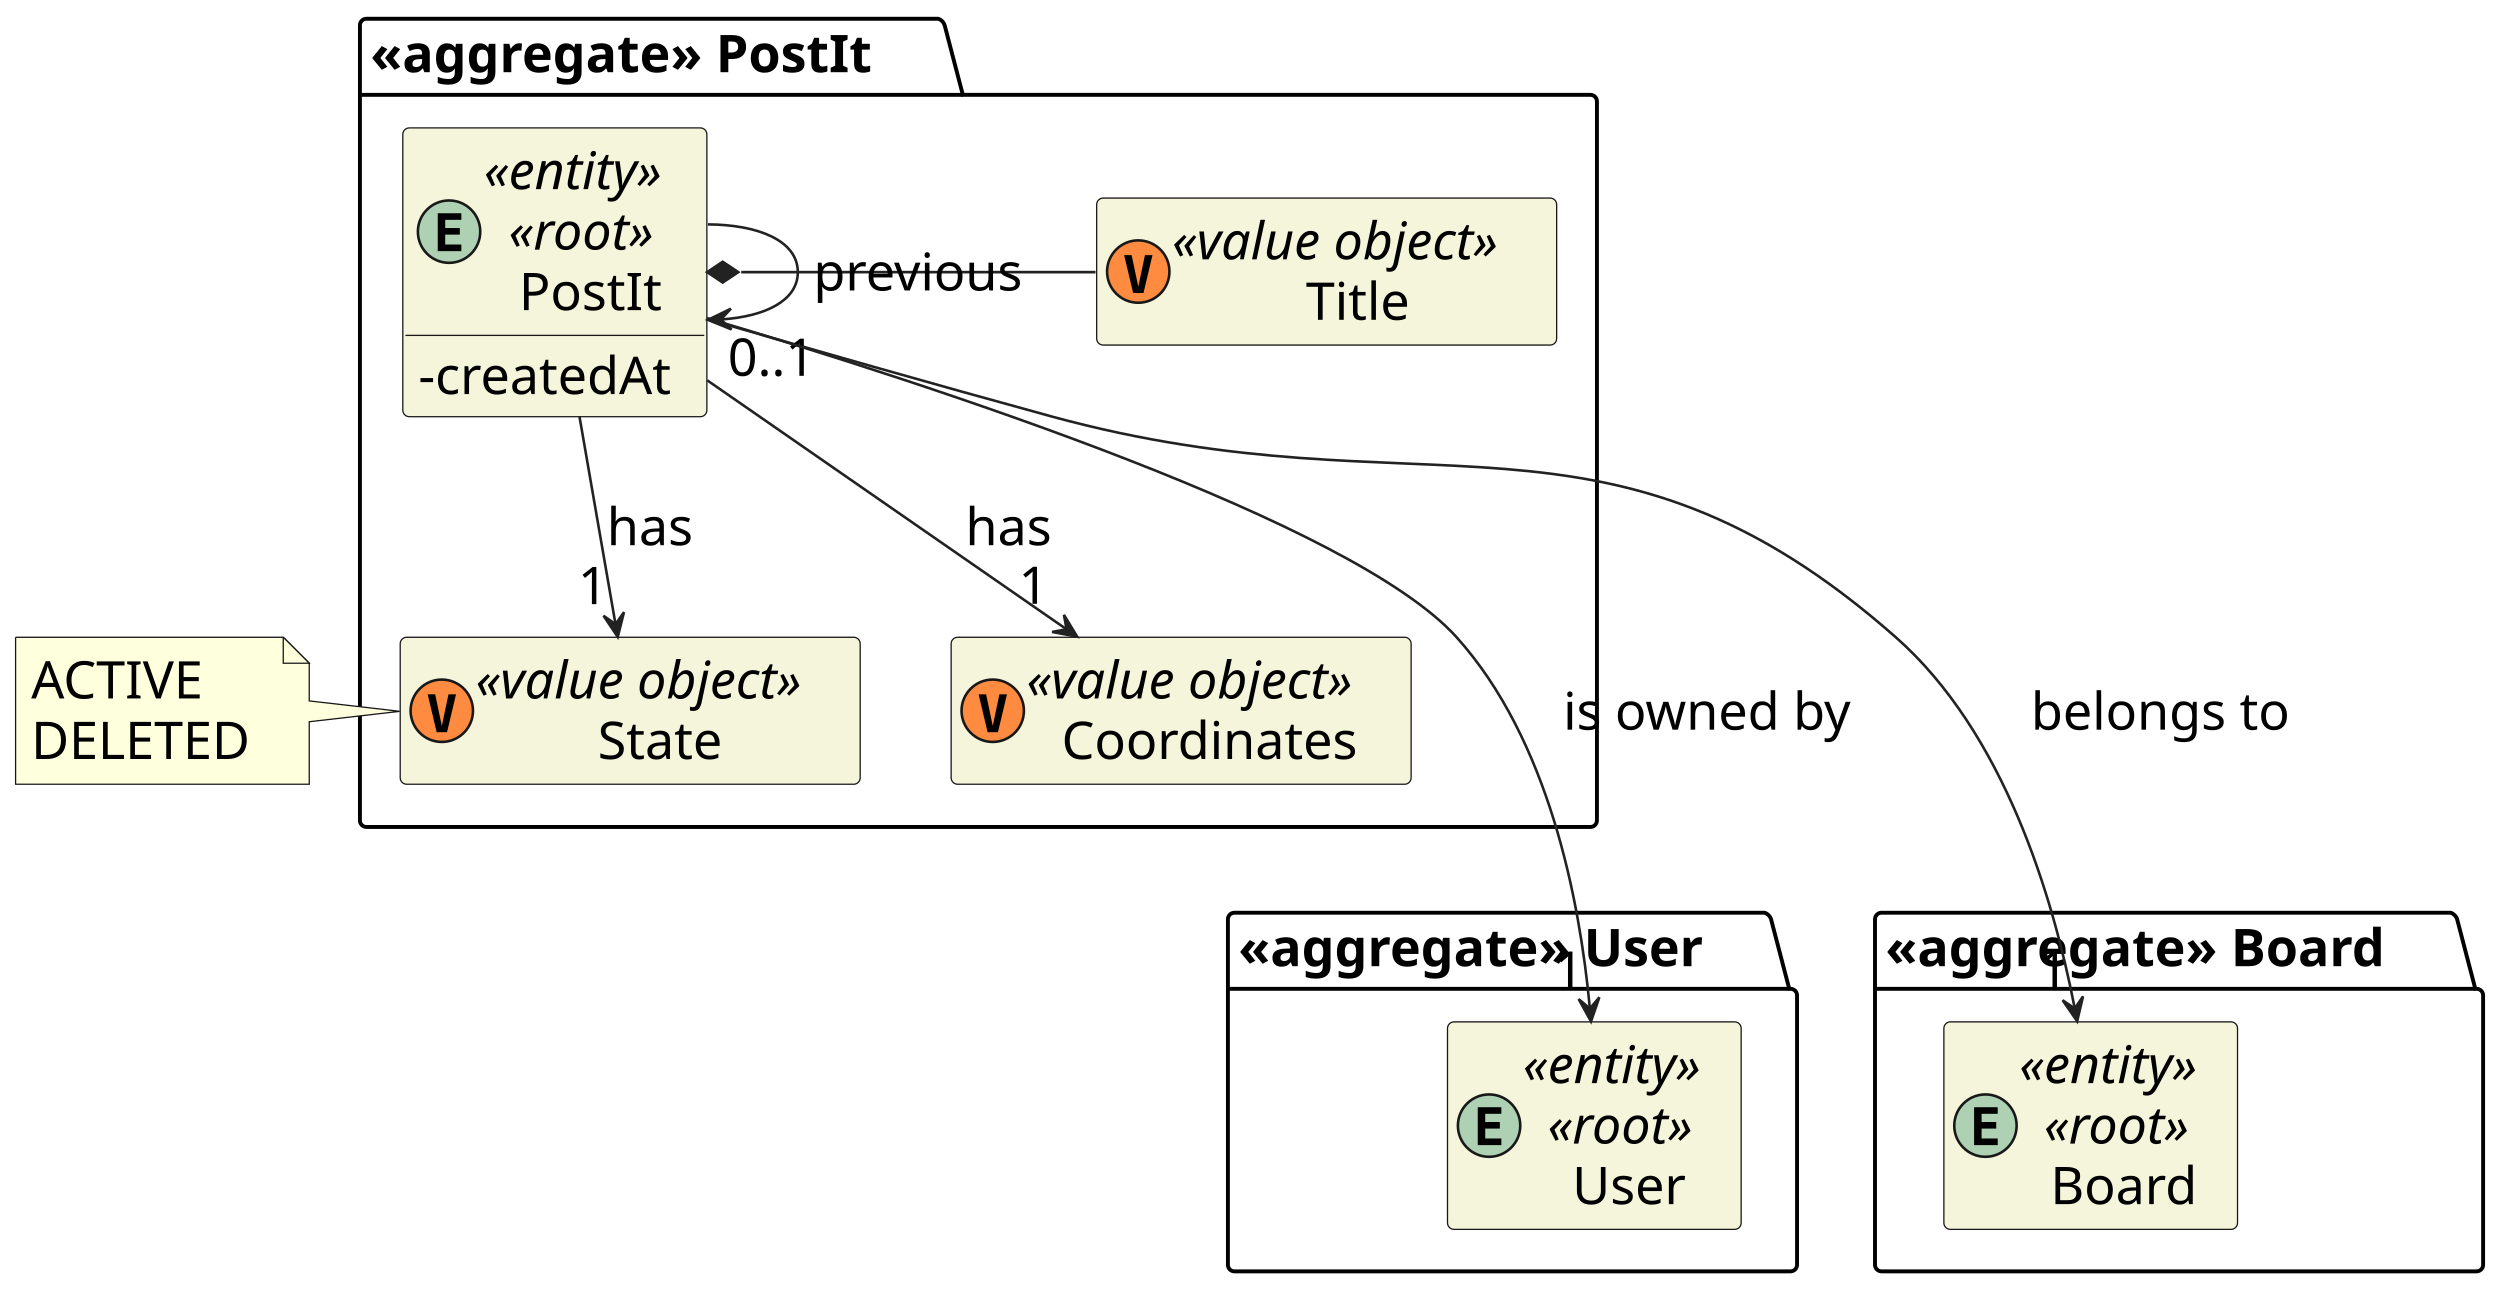
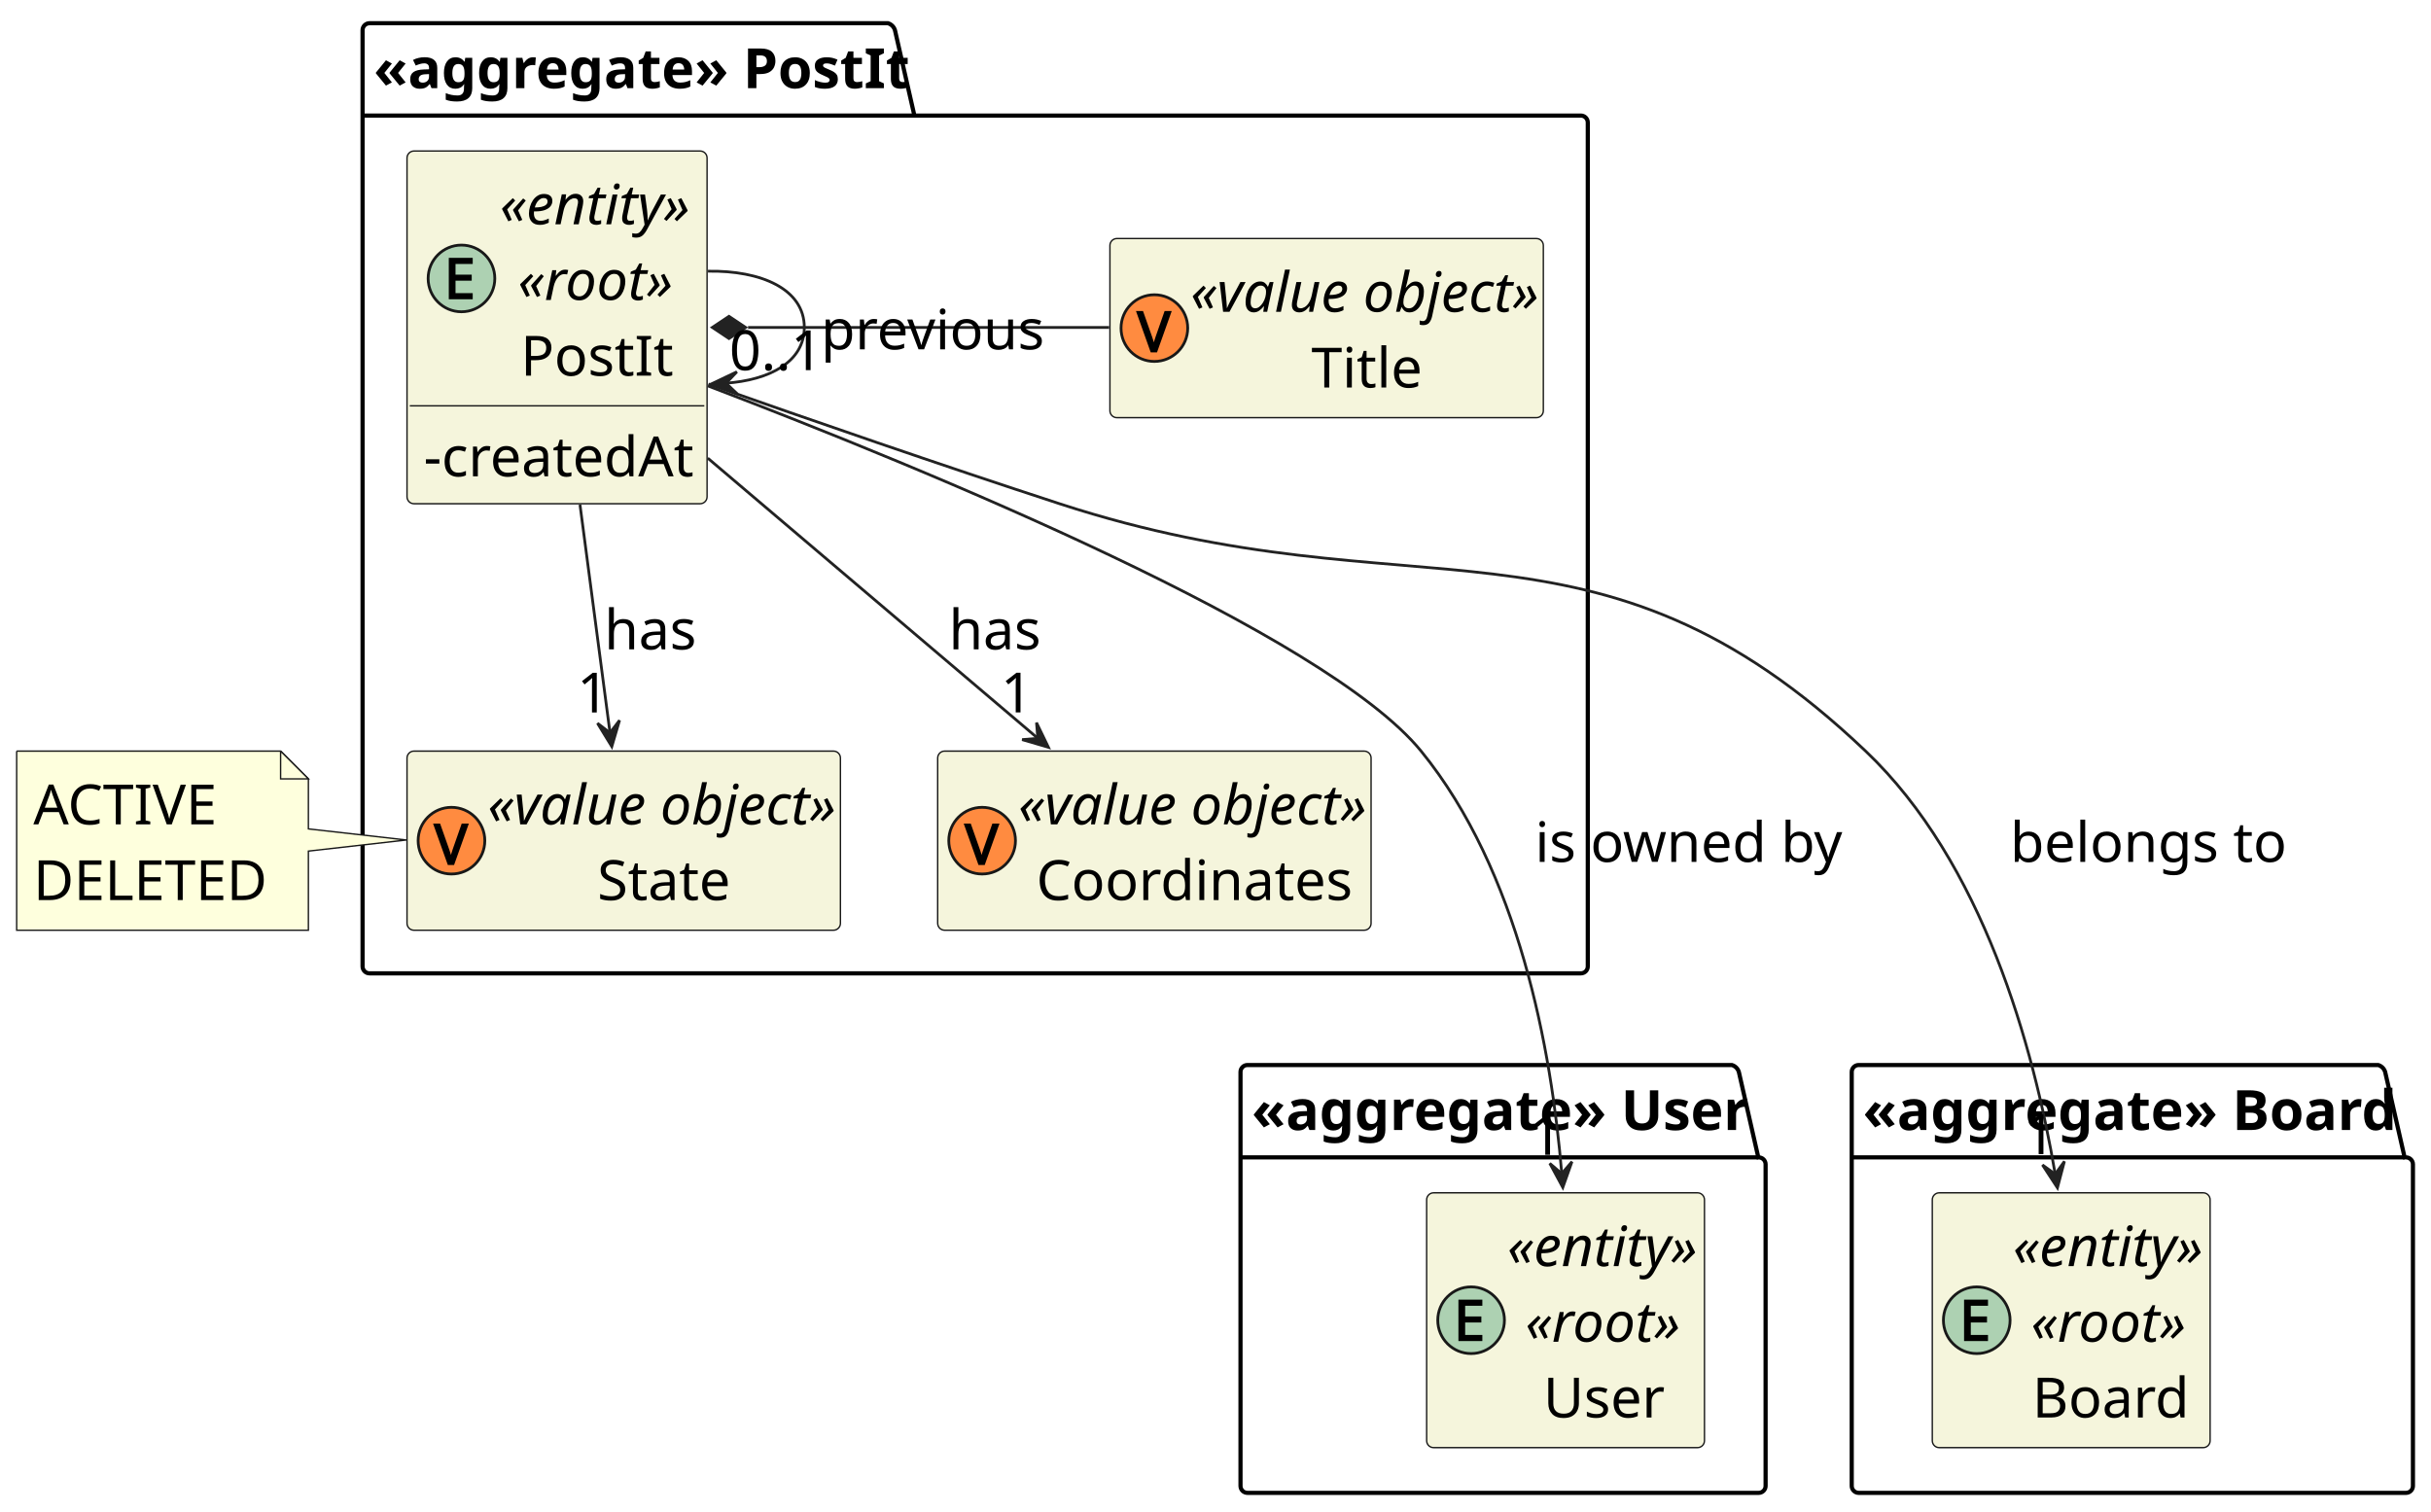
- <svg xmlns="http://www.w3.org/2000/svg" contentStyleType="text/css" height="496px" preserveAspectRatio="none" style="width:962px;height:496px;background:#FFFFFF;" version="1.1" viewBox="0 0 962 496" width="962px" zoomAndPan="magnify">
+ <svg xmlns="http://www.w3.org/2000/svg" contentStyleType="text/css" height="544px" preserveAspectRatio="none" style="width:875px;height:544px;background:#FFFFFF;" version="1.1" viewBox="0 0 875 544" width="875px" zoomAndPan="magnify">
  <defs />
  <g>
    <g id="cluster_&lt;&lt;aggregate&gt;&gt; PostIt">
-       <path d="M141,7.217 L361,7.217 A3.75,3.75 0 0 1 363.5,9.717 L370.5,36.498 L612,36.498 A2.5,2.5 0 0 1 614.5,38.998 L614.5,315.717 A2.5,2.5 0 0 1 612,318.217 L141,318.217 A2.5,2.5 0 0 1 138.5,315.717 L138.5,9.717 A2.5,2.5 0 0 1 141,7.217 " fill="none" style="stroke:#000000;stroke-width:1.5;" />
-       <line style="stroke:#000000;stroke-width:1.5;" x1="138.5" x2="370.5" y1="36.498" y2="36.498" />
-       <text fill="#000000" font-family="sans-serif" font-size="20" font-weight="bold" lengthAdjust="spacing" textLength="219" x="142.5" y="27.781">«aggregate» PostIt</text>
+       <path d="M133,8.36 L319.625,8.36 A3.75,3.75 0 0 1 322.125,10.86 L329.125,41.6 L569,41.6 A2.5,2.5 0 0 1 571.5,44.1 L571.5,347.86 A2.5,2.5 0 0 1 569,350.36 L133,350.36 A2.5,2.5 0 0 1 130.5,347.86 L130.5,10.86 A2.5,2.5 0 0 1 133,8.36 " fill="none" style="stroke:#000000;stroke-width:1.5;" />
+       <line style="stroke:#000000;stroke-width:1.5;" x1="130.5" x2="329.125" y1="41.6" y2="41.6" />
+       <text fill="#000000" font-family="sans-serif" font-size="20" font-weight="bold" lengthAdjust="spacing" textLength="185.625" x="134.5" y="31.74">«aggregate» PostIt</text>
    </g>
    <g id="cluster_&lt;&lt;aggregate&gt;&gt; User">
-       <path d="M475,351.217 L679,351.217 A3.75,3.75 0 0 1 681.5,353.717 L688.5,380.498 L689,380.498 A2.5,2.5 0 0 1 691.5,382.998 L691.5,486.717 A2.5,2.5 0 0 1 689,489.217 L475,489.217 A2.5,2.5 0 0 1 472.5,486.717 L472.5,353.717 A2.5,2.5 0 0 1 475,351.217 " fill="none" style="stroke:#000000;stroke-width:1.5;" />
-       <line style="stroke:#000000;stroke-width:1.5;" x1="472.5" x2="688.5" y1="380.498" y2="380.498" />
-       <text fill="#000000" font-family="sans-serif" font-size="20" font-weight="bold" lengthAdjust="spacing" textLength="203" x="476.5" y="371.781">«aggregate» User</text>
+       <path d="M449,383.36 L623.375,383.36 A3.75,3.75 0 0 1 625.875,385.86 L632.875,416.6 L633,416.6 A2.5,2.5 0 0 1 635.5,419.1 L635.5,534.86 A2.5,2.5 0 0 1 633,537.36 L449,537.36 A2.5,2.5 0 0 1 446.5,534.86 L446.5,385.86 A2.5,2.5 0 0 1 449,383.36 " fill="none" style="stroke:#000000;stroke-width:1.5;" />
+       <line style="stroke:#000000;stroke-width:1.5;" x1="446.5" x2="632.875" y1="416.6" y2="416.6" />
+       <text fill="#000000" font-family="sans-serif" font-size="20" font-weight="bold" lengthAdjust="spacing" textLength="173.375" x="450.5" y="406.74">«aggregate» User</text>
    </g>
    <g id="cluster_&lt;&lt;aggregate&gt;&gt; Board">
-       <path d="M724,351.217 L943,351.217 A3.75,3.75 0 0 1 945.5,353.717 L952.5,380.498 L953,380.498 A2.5,2.5 0 0 1 955.5,382.998 L955.5,486.717 A2.5,2.5 0 0 1 953,489.217 L724,489.217 A2.5,2.5 0 0 1 721.5,486.717 L721.5,353.717 A2.5,2.5 0 0 1 724,351.217 " fill="none" style="stroke:#000000;stroke-width:1.5;" />
-       <line style="stroke:#000000;stroke-width:1.5;" x1="721.5" x2="952.5" y1="380.498" y2="380.498" />
-       <text fill="#000000" font-family="sans-serif" font-size="20" font-weight="bold" lengthAdjust="spacing" textLength="218" x="725.5" y="371.781">«aggregate» Board</text>
+       <path d="M669,383.36 L856,383.36 A3.75,3.75 0 0 1 858.5,385.86 L865.5,416.6 L866,416.6 A2.5,2.5 0 0 1 868.5,419.1 L868.5,534.86 A2.5,2.5 0 0 1 866,537.36 L669,537.36 A2.5,2.5 0 0 1 666.5,534.86 L666.5,385.86 A2.5,2.5 0 0 1 669,383.36 " fill="none" style="stroke:#000000;stroke-width:1.5;" />
+       <line style="stroke:#000000;stroke-width:1.5;" x1="666.5" x2="865.5" y1="416.6" y2="416.6" />
+       <text fill="#000000" font-family="sans-serif" font-size="20" font-weight="bold" lengthAdjust="spacing" textLength="186" x="670.5" y="406.74">«aggregate» Board</text>
    </g>
    <g id="elem_PostIt">
-       <rect codeLine="24" fill="#F5F5DC" height="111.125" id="PostIt" rx="2.5" ry="2.5" style="stroke:#181818;stroke-width:0.5;" width="117" x="155" y="49.217" />
-       <ellipse cx="172.8" cy="89.139" fill="#ADD1B2" rx="12" ry="12" style="stroke:#181818;stroke-width:1.0;" />
-       <path d="M177.519,96.639 L168.441,96.639 L168.441,82.061 L177.519,82.061 L177.519,84.592 L171.316,84.592 L171.316,87.748 L176.941,87.748 L176.941,90.279 L171.316,90.279 L171.316,94.092 L177.519,94.092 L177.519,96.639 Z " fill="#000000" />
-       <text fill="#000000" font-family="sans-serif" font-size="20" font-style="italic" lengthAdjust="spacing" textLength="83" x="186.2" y="72.781">«entity»</text>
-       <text fill="#000000" font-family="sans-serif" font-size="20" font-style="italic" lengthAdjust="spacing" textLength="64" x="195.7" y="96.062">«root»</text>
-       <text fill="#000000" font-family="sans-serif" font-size="20" lengthAdjust="spacing" textLength="56" x="199.7" y="119.344">PostIt</text>
-       <line style="stroke:#181818;stroke-width:0.5;" x1="156" x2="271" y1="129.06" y2="129.06" />
-       <text fill="#000000" font-family="sans-serif" font-size="20" lengthAdjust="spacing" textLength="105" x="161" y="151.625">-createdAt</text>
+       <rect codeLine="24" fill="#F5F5DC" height="126.96" id="PostIt" rx="2.5" ry="2.5" style="stroke:#181818;stroke-width:0.5;" width="108" x="146.5" y="54.36" />
+       <ellipse cx="166.1" cy="100.22" fill="#ADD1B2" rx="12" ry="12" style="stroke:#181818;stroke-width:1.0;" />
+       <path d="M170.147,107.72 L161.537,107.72 L161.537,92.814 L170.147,92.814 L170.147,95.017 L163.959,95.017 L163.959,98.861 L169.787,98.861 L169.787,101.032 L163.959,101.032 L163.959,105.517 L170.147,105.517 L170.147,107.72 Z " fill="#000000" />
+       <text fill="#000000" font-family="sans-serif" font-size="20" font-style="italic" lengthAdjust="spacing" textLength="70" x="179.9" y="80.74">«entity»</text>
+       <text fill="#000000" font-family="sans-serif" font-size="20" font-style="italic" lengthAdjust="spacing" textLength="57" x="186.4" y="107.98">«root»</text>
+       <text fill="#000000" font-family="sans-serif" font-size="20" lengthAdjust="spacing" textLength="55" x="187.4" y="135.22">PostIt</text>
+       <line style="stroke:#181818;stroke-width:0.5;" x1="147.5" x2="253.5" y1="146.08" y2="146.08" />
+       <text fill="#000000" font-family="sans-serif" font-size="20" lengthAdjust="spacing" textLength="96" x="152.5" y="171.46">-createdAt</text>
    </g>
    <g id="elem_Title">
-       <rect codeLine="28" fill="#F5F5DC" height="56.562" id="Title" rx="2.5" ry="2.5" style="stroke:#181818;stroke-width:0.5;" width="177" x="422" y="76.217" />
-       <ellipse cx="438" cy="104.498" fill="#FF8B40" rx="12" ry="12" style="stroke:#181818;stroke-width:1.0;" />
-       <path d="M438.016,110.342 L440.578,98.17 L443.484,98.17 L440.016,112.748 L436.031,112.748 L432.562,98.17 L435.453,98.17 L438.016,110.342 Z " fill="#000000" />
-       <text fill="#000000" font-family="sans-serif" font-size="20" font-style="italic" lengthAdjust="spacing" textLength="147" x="451" y="99.781">«value object»</text>
-       <text fill="#000000" font-family="sans-serif" font-size="20" lengthAdjust="spacing" textLength="44" x="502.5" y="123.062">Title</text>
+       <rect codeLine="28" fill="#F5F5DC" height="64.48" id="Title" rx="2.5" ry="2.5" style="stroke:#181818;stroke-width:0.5;" width="156" x="399.5" y="85.86" />
+       <ellipse cx="415.5" cy="118.1" fill="#FF8B40" rx="12" ry="12" style="stroke:#181818;stroke-width:1.0;" />
+       <path d="M421.75,111.944 L416.438,126.85 L414.188,126.85 L408.875,111.944 L411.406,111.944 L414.703,121.303 Q414.922,121.897 415.078,122.444 Q415.25,122.991 415.375,123.491 Q415.516,123.975 415.312,124.022 Q415.094,123.991 415.234,123.475 Q415.375,122.959 415.547,122.428 Q415.719,121.881 415.922,121.272 L419.188,111.944 L421.75,111.944 Z " fill="#000000" />
+       <text fill="#000000" font-family="sans-serif" font-size="20" font-style="italic" lengthAdjust="spacing" textLength="126" x="428.5" y="112.24">«value object»</text>
+       <text fill="#000000" font-family="sans-serif" font-size="20" lengthAdjust="spacing" textLength="39" x="472" y="139.48">Title</text>
    </g>
    <g id="elem_State">
-       <rect codeLine="30" fill="#F5F5DC" height="56.562" id="State" rx="2.5" ry="2.5" style="stroke:#181818;stroke-width:0.5;" width="177" x="154" y="245.217" />
-       <ellipse cx="170" cy="273.498" fill="#FF8B40" rx="12" ry="12" style="stroke:#181818;stroke-width:1.0;" />
-       <path d="M170.016,279.342 L172.578,267.17 L175.484,267.17 L172.016,281.748 L168.031,281.748 L164.562,267.17 L167.453,267.17 L170.016,279.342 Z " fill="#000000" />
-       <text fill="#000000" font-family="sans-serif" font-size="20" font-style="italic" lengthAdjust="spacing" textLength="147" x="183" y="268.781">«value object»</text>
-       <text fill="#000000" font-family="sans-serif" font-size="20" lengthAdjust="spacing" textLength="53" x="230" y="292.062">State</text>
+       <rect codeLine="30" fill="#F5F5DC" height="64.48" id="State" rx="2.5" ry="2.5" style="stroke:#181818;stroke-width:0.5;" width="156" x="146.5" y="270.36" />
+       <ellipse cx="162.5" cy="302.6" fill="#FF8B40" rx="12" ry="12" style="stroke:#181818;stroke-width:1.0;" />
+       <path d="M168.75,296.444 L163.438,311.35 L161.188,311.35 L155.875,296.444 L158.406,296.444 L161.703,305.803 Q161.922,306.397 162.078,306.944 Q162.25,307.491 162.375,307.991 Q162.516,308.475 162.312,308.522 Q162.094,308.491 162.234,307.975 Q162.375,307.459 162.547,306.928 Q162.719,306.381 162.922,305.772 L166.188,296.444 L168.75,296.444 Z " fill="#000000" />
+       <text fill="#000000" font-family="sans-serif" font-size="20" font-style="italic" lengthAdjust="spacing" textLength="126" x="175.5" y="296.74">«value object»</text>
+       <text fill="#000000" font-family="sans-serif" font-size="20" lengthAdjust="spacing" textLength="47" x="215" y="323.98">State</text>
    </g>
    <g id="elem_Coordinates">
-       <rect codeLine="31" fill="#F5F5DC" height="56.562" id="Coordinates" rx="2.5" ry="2.5" style="stroke:#181818;stroke-width:0.5;" width="177" x="366" y="245.217" />
-       <ellipse cx="382" cy="273.498" fill="#FF8B40" rx="12" ry="12" style="stroke:#181818;stroke-width:1.0;" />
-       <path d="M382.016,279.342 L384.578,267.17 L387.484,267.17 L384.016,281.748 L380.031,281.748 L376.562,267.17 L379.453,267.17 L382.016,279.342 Z " fill="#000000" />
-       <text fill="#000000" font-family="sans-serif" font-size="20" font-style="italic" lengthAdjust="spacing" textLength="147" x="395" y="268.781">«value object»</text>
-       <text fill="#000000" font-family="sans-serif" font-size="20" lengthAdjust="spacing" textLength="120" x="408.5" y="292.062">Coordinates</text>
+       <rect codeLine="31" fill="#F5F5DC" height="64.48" id="Coordinates" rx="2.5" ry="2.5" style="stroke:#181818;stroke-width:0.5;" width="156" x="337.5" y="270.36" />
+       <ellipse cx="353.5" cy="302.6" fill="#FF8B40" rx="12" ry="12" style="stroke:#181818;stroke-width:1.0;" />
+       <path d="M359.75,296.444 L354.438,311.35 L352.188,311.35 L346.875,296.444 L349.406,296.444 L352.703,305.803 Q352.922,306.397 353.078,306.944 Q353.25,307.491 353.375,307.991 Q353.516,308.475 353.312,308.522 Q353.094,308.491 353.234,307.975 Q353.375,307.459 353.547,306.928 Q353.719,306.381 353.922,305.772 L357.188,296.444 L359.75,296.444 Z " fill="#000000" />
+       <text fill="#000000" font-family="sans-serif" font-size="20" font-style="italic" lengthAdjust="spacing" textLength="126" x="366.5" y="296.74">«value object»</text>
+       <text fill="#000000" font-family="sans-serif" font-size="20" lengthAdjust="spacing" textLength="113" x="373" y="323.98">Coordinates</text>
    </g>
    <g id="elem_User">
-       <rect codeLine="21" fill="#F5F5DC" height="79.844" id="User" rx="2.5" ry="2.5" style="stroke:#181818;stroke-width:0.5;" width="113" x="557" y="393.217" />
-       <ellipse cx="573" cy="433.139" fill="#ADD1B2" rx="12" ry="12" style="stroke:#181818;stroke-width:1.0;" />
-       <path d="M577.719,440.639 L568.641,440.639 L568.641,426.06 L577.719,426.06 L577.719,428.592 L571.516,428.592 L571.516,431.748 L577.141,431.748 L577.141,434.279 L571.516,434.279 L571.516,438.092 L577.719,438.092 L577.719,440.639 Z " fill="#000000" />
-       <text fill="#000000" font-family="sans-serif" font-size="20" font-style="italic" lengthAdjust="spacing" textLength="83" x="586" y="416.781">«entity»</text>
-       <text fill="#000000" font-family="sans-serif" font-size="20" font-style="italic" lengthAdjust="spacing" textLength="64" x="595.5" y="440.062">«root»</text>
-       <text fill="#000000" font-family="sans-serif" font-size="20" lengthAdjust="spacing" textLength="45" x="605" y="463.344">User</text>
+       <rect codeLine="21" fill="#F5F5DC" height="91.72" id="User" rx="2.5" ry="2.5" style="stroke:#181818;stroke-width:0.5;" width="100" x="513.5" y="429.36" />
+       <ellipse cx="529.5" cy="475.22" fill="#ADD1B2" rx="12" ry="12" style="stroke:#181818;stroke-width:1.0;" />
+       <path d="M533.547,482.72 L524.938,482.72 L524.938,467.814 L533.547,467.814 L533.547,470.017 L527.359,470.017 L527.359,473.861 L533.188,473.861 L533.188,476.033 L527.359,476.033 L527.359,480.517 L533.547,480.517 L533.547,482.72 Z " fill="#000000" />
+       <text fill="#000000" font-family="sans-serif" font-size="20" font-style="italic" lengthAdjust="spacing" textLength="70" x="542.5" y="455.74">«entity»</text>
+       <text fill="#000000" font-family="sans-serif" font-size="20" font-style="italic" lengthAdjust="spacing" textLength="57" x="549" y="482.98">«root»</text>
+       <text fill="#000000" font-family="sans-serif" font-size="20" lengthAdjust="spacing" textLength="44" x="555.5" y="510.22">User</text>
    </g>
    <g id="elem_Board">
-       <rect codeLine="42" fill="#F5F5DC" height="79.844" id="Board" rx="2.5" ry="2.5" style="stroke:#181818;stroke-width:0.5;" width="113" x="748" y="393.217" />
-       <ellipse cx="764" cy="433.139" fill="#ADD1B2" rx="12" ry="12" style="stroke:#181818;stroke-width:1.0;" />
-       <path d="M768.719,440.639 L759.641,440.639 L759.641,426.06 L768.719,426.06 L768.719,428.592 L762.516,428.592 L762.516,431.748 L768.141,431.748 L768.141,434.279 L762.516,434.279 L762.516,438.092 L768.719,438.092 L768.719,440.639 Z " fill="#000000" />
-       <text fill="#000000" font-family="sans-serif" font-size="20" font-style="italic" lengthAdjust="spacing" textLength="83" x="777" y="416.781">«entity»</text>
-       <text fill="#000000" font-family="sans-serif" font-size="20" font-style="italic" lengthAdjust="spacing" textLength="64" x="786.5" y="440.062">«root»</text>
-       <text fill="#000000" font-family="sans-serif" font-size="20" lengthAdjust="spacing" textLength="59" x="789" y="463.344">Board</text>
+       <rect codeLine="42" fill="#F5F5DC" height="91.72" id="Board" rx="2.5" ry="2.5" style="stroke:#181818;stroke-width:0.5;" width="100" x="695.5" y="429.36" />
+       <ellipse cx="711.5" cy="475.22" fill="#ADD1B2" rx="12" ry="12" style="stroke:#181818;stroke-width:1.0;" />
+       <path d="M715.547,482.72 L706.938,482.72 L706.938,467.814 L715.547,467.814 L715.547,470.017 L709.359,470.017 L709.359,473.861 L715.188,473.861 L715.188,476.033 L709.359,476.033 L709.359,480.517 L715.547,480.517 L715.547,482.72 Z " fill="#000000" />
+       <text fill="#000000" font-family="sans-serif" font-size="20" font-style="italic" lengthAdjust="spacing" textLength="70" x="724.5" y="455.74">«entity»</text>
+       <text fill="#000000" font-family="sans-serif" font-size="20" font-style="italic" lengthAdjust="spacing" textLength="57" x="731" y="482.98">«root»</text>
+       <text fill="#000000" font-family="sans-serif" font-size="20" lengthAdjust="spacing" textLength="56" x="731.5" y="510.22">Board</text>
    </g>
    <g id="elem_GMN9">
-       <path d="M6,245.217 L6,301.779 A0,0 0 0 0 6,301.779 L119,301.779 A0,0 0 0 0 119,301.779 L119,277.717 L153.81,273.717 L119,269.717 L119,255.217 L109,245.217 L6,245.217 A0,0 0 0 0 6,245.217 " fill="#FEFFDD" style="stroke:#181818;stroke-width:0.5;" />
-       <path d="M109,245.217 L109,255.217 L119,255.217 L109,245.217 " fill="#FEFFDD" style="stroke:#181818;stroke-width:0.5;" />
-       <text fill="#000000" font-family="sans-serif" font-size="20" lengthAdjust="spacing" textLength="73" x="12" y="268.781">ACTIVE</text>
-       <text fill="#000000" font-family="sans-serif" font-size="20" lengthAdjust="spacing" textLength="92" x="12" y="292.062">DELETED</text>
+       <path d="M6,270.36 L6,334.84 A0,0 0 0 0 6,334.84 L111,334.84 A0,0 0 0 0 111,334.84 L111,306.36 L146.27,302.36 L111,298.36 L111,280.36 L101,270.36 L6,270.36 A0,0 0 0 0 6,270.36 " fill="#FEFFDD" style="stroke:#181818;stroke-width:0.5;" />
+       <path d="M101,270.36 L101,280.36 L111,280.36 L101,270.36 " fill="#FEFFDD" style="stroke:#181818;stroke-width:0.5;" />
+       <text fill="#000000" font-family="sans-serif" font-size="20" lengthAdjust="spacing" textLength="67" x="12" y="296.74">ACTIVE</text>
+       <text fill="#000000" font-family="sans-serif" font-size="20" lengthAdjust="spacing" textLength="84" x="12" y="323.98">DELETED</text>
    </g>
    <g id="link_PostIt_Title">
-       <path codeLine="45" d="M285.23,104.717 C330.67,104.717 376.12,104.717 421.56,104.717 " fill="none" id="PostIt-backto-Title" style="stroke:#222222;stroke-width:1.0;" />
-       <polygon fill="#222222" points="272.09,104.717,278.09,108.717,284.09,104.717,278.09,100.717,272.09,104.717" style="stroke:#222222;stroke-width:1.0;" />
+       <path codeLine="45" d="M269.25,117.86 C312.58,117.86 355.91,117.86 399.23,117.86 " fill="none" id="PostIt-backto-Title" style="stroke:#222222;stroke-width:1.0;" />
+       <polygon fill="#222222" points="256.39,117.86,262.39,121.86,268.39,117.86,262.39,113.86,256.39,117.86" style="stroke:#222222;stroke-width:1.0;" />
    </g>
    <g id="link_PostIt_State">
-       <path codeLine="46" d="M223,160.397 C227.57,186.757 232.91,217.477 236.84,240.117 " fill="none" id="PostIt-to-State" style="stroke:#222222;stroke-width:1.0;" />
-       <polygon fill="#222222" points="237.71,245.107,240.104,235.553,236.851,240.181,232.223,236.928,237.71,245.107" style="stroke:#222222;stroke-width:1.0;" />
-       <text fill="#000000" font-family="sans-serif" font-size="20" lengthAdjust="spacing" textLength="35" x="233.5" y="209.781">has</text>
-       <text fill="#000000" font-family="sans-serif" font-size="20" lengthAdjust="spacing" textLength="13" x="222.381" y="232.473">1</text>
+       <path codeLine="46" d="M208.76,181.67 C212.37,209.11 216.48,240.38 219.6,264.07 " fill="none" id="PostIt-to-State" style="stroke:#222222;stroke-width:1.0;" />
+       <polygon fill="#222222" points="220.21,268.73,222.993,259.282,219.553,263.773,215.062,260.334,220.21,268.73" style="stroke:#222222;stroke-width:1.0;" />
+       <text fill="#000000" font-family="sans-serif" font-size="20" lengthAdjust="spacing" textLength="33" x="217.5" y="233.74">has</text>
+       <text fill="#000000" font-family="sans-serif" font-size="20" lengthAdjust="spacing" textLength="11" x="207.702" y="256.461">1</text>
    </g>
    <g id="link_PostIt_Board">
-       <path codeLine="48" d="M272.35,122.867 C310.06,133.777 360.09,148.077 404.5,160.217 C548.52,199.587 617.51,146.477 729.5,245.217 C771.23,282.007 790.05,345.257 798.33,387.887 " fill="none" id="PostIt-to-Board" style="stroke:#222222;stroke-width:1.0;" />
-       <polygon fill="#222222" points="799.29,392.987,801.549,383.401,798.362,388.074,793.688,384.886,799.29,392.987" style="stroke:#222222;stroke-width:1.0;" />
-       <text fill="#000000" font-family="sans-serif" font-size="20" lengthAdjust="spacing" textLength="105" x="781.5" y="280.781">belongs to</text>
-       <text fill="#000000" font-family="sans-serif" font-size="20" lengthAdjust="spacing" textLength="13" x="784.424" y="380.342">1</text>
+       <path codeLine="48" d="M254.99,138.23 C290.83,150.83 338.83,167.45 381.5,181.36 C509.68,223.15 573.8,177.45 671.5,270.36 C713.74,310.53 731.95,376.66 739.75,422.7 " fill="none" id="PostIt-to-Board" style="stroke:#222222;stroke-width:1.0;" />
+       <polygon fill="#222222" points="740.54,427.56,743.051,418.036,739.741,422.624,735.153,419.315,740.54,427.56" style="stroke:#222222;stroke-width:1.0;" />
+       <text fill="#000000" font-family="sans-serif" font-size="20" lengthAdjust="spacing" textLength="98" x="723.5" y="310.24">belongs to</text>
+       <text fill="#000000" font-family="sans-serif" font-size="20" lengthAdjust="spacing" textLength="11" x="728.407" y="415.439">1</text>
    </g>
    <g id="link_PostIt_PostIt">
-       <path codeLine="49" d="M272.39,86.347 C291.66,86.437 307,92.567 307,104.717 C307,115.727 294.4,121.797 277.7,122.907 " fill="none" id="PostIt-to-PostIt" style="stroke:#222222;stroke-width:1.0;" />
-       <polygon fill="#222222" points="272.39,123.087,281.522,126.776,277.387,122.915,281.248,118.781,272.39,123.087" style="stroke:#222222;stroke-width:1.0;" />
-       <text fill="#000000" font-family="sans-serif" font-size="20" lengthAdjust="spacing" textLength="85" x="313" y="111.781">previous</text>
-       <text fill="#000000" font-family="sans-serif" font-size="20" lengthAdjust="spacing" textLength="38" x="280.057" y="144.599">0..1</text>
+       <path codeLine="49" d="M254.82,97.62 C273.96,97.3 289.5,104.04 289.5,117.86 C289.5,130.17 277.18,136.86 260.95,137.95 " fill="none" id="PostIt-to-PostIt" style="stroke:#222222;stroke-width:1.0;" />
+       <polygon fill="#222222" points="256.33,138.06,265.43,141.827,261.328,137.931,265.224,133.83,256.33,138.06" style="stroke:#222222;stroke-width:1.0;" />
+       <text fill="#000000" font-family="sans-serif" font-size="20" lengthAdjust="spacing" textLength="80" x="295.5" y="125.74">previous</text>
+       <text fill="#000000" font-family="sans-serif" font-size="20" lengthAdjust="spacing" textLength="32" x="262.511" y="133.232">0..1</text>
    </g>
    <g id="link_PostIt_Coordinates">
-       <path codeLine="50" d="M272.15,146.357 C314.76,175.887 371.54,215.227 410.35,242.117 " fill="none" id="PostIt-to-Coordinates" style="stroke:#222222;stroke-width:1.0;" />
-       <polygon fill="#222222" points="414.52,245.007,409.403,236.591,410.411,242.158,404.845,243.166,414.52,245.007" style="stroke:#222222;stroke-width:1.0;" />
-       <text fill="#000000" font-family="sans-serif" font-size="20" lengthAdjust="spacing" textLength="35" x="371.5" y="209.781">has</text>
-       <text fill="#000000" font-family="sans-serif" font-size="20" lengthAdjust="spacing" textLength="13" x="391.933" y="232.352">1</text>
+       <path codeLine="50" d="M254.75,164.91 C291.63,196.21 339.68,237.01 373.62,265.81 " fill="none" id="PostIt-to-Coordinates" style="stroke:#222222;stroke-width:1.0;" />
+       <polygon fill="#222222" points="377.36,268.99,373.075,260.122,373.544,265.76,367.906,266.228,377.36,268.99" style="stroke:#222222;stroke-width:1.0;" />
+       <text fill="#000000" font-family="sans-serif" font-size="20" lengthAdjust="spacing" textLength="33" x="341.5" y="233.74">has</text>
+       <text fill="#000000" font-family="sans-serif" font-size="20" lengthAdjust="spacing" textLength="11" x="360.219" y="256.442">1</text>
    </g>
    <g id="link_PostIt_User">
-       <path codeLine="51" d="M272,122.397 C360.09,148.597 520.72,200.977 560.5,245.217 C595.98,284.677 607.87,346.237 611.76,387.837 " fill="none" id="PostIt-to-User" style="stroke:#222222;stroke-width:1.0;" />
-       <polygon fill="#222222" points="612.22,393.067,615.434,383.757,611.792,388.085,607.464,384.442,612.22,393.067" style="stroke:#222222;stroke-width:1.0;" />
-       <text fill="#000000" font-family="sans-serif" font-size="20" lengthAdjust="spacing" textLength="119" x="601.5" y="280.781">is owned by</text>
-       <text fill="#000000" font-family="sans-serif" font-size="20" lengthAdjust="spacing" textLength="13" x="597.98" y="380.434">1</text>
+       <path codeLine="51" d="M254.78,138.9 C334.36,169.29 476.98,227.98 511.5,270.36 C546.7,313.58 558.42,377.7 562.13,422.48 " fill="none" id="PostIt-to-User" style="stroke:#222222;stroke-width:1.0;" />
+       <polygon fill="#222222" points="562.51,427.43,565.804,418.148,562.124,422.445,557.828,418.765,562.51,427.43" style="stroke:#222222;stroke-width:1.0;" />
+       <text fill="#000000" font-family="sans-serif" font-size="20" lengthAdjust="spacing" textLength="110" x="552.5" y="310.24">is owned by</text>
+       <text fill="#000000" font-family="sans-serif" font-size="20" lengthAdjust="spacing" textLength="11" x="550.814" y="415.676">1</text>
    </g>
  </g>
</svg>
